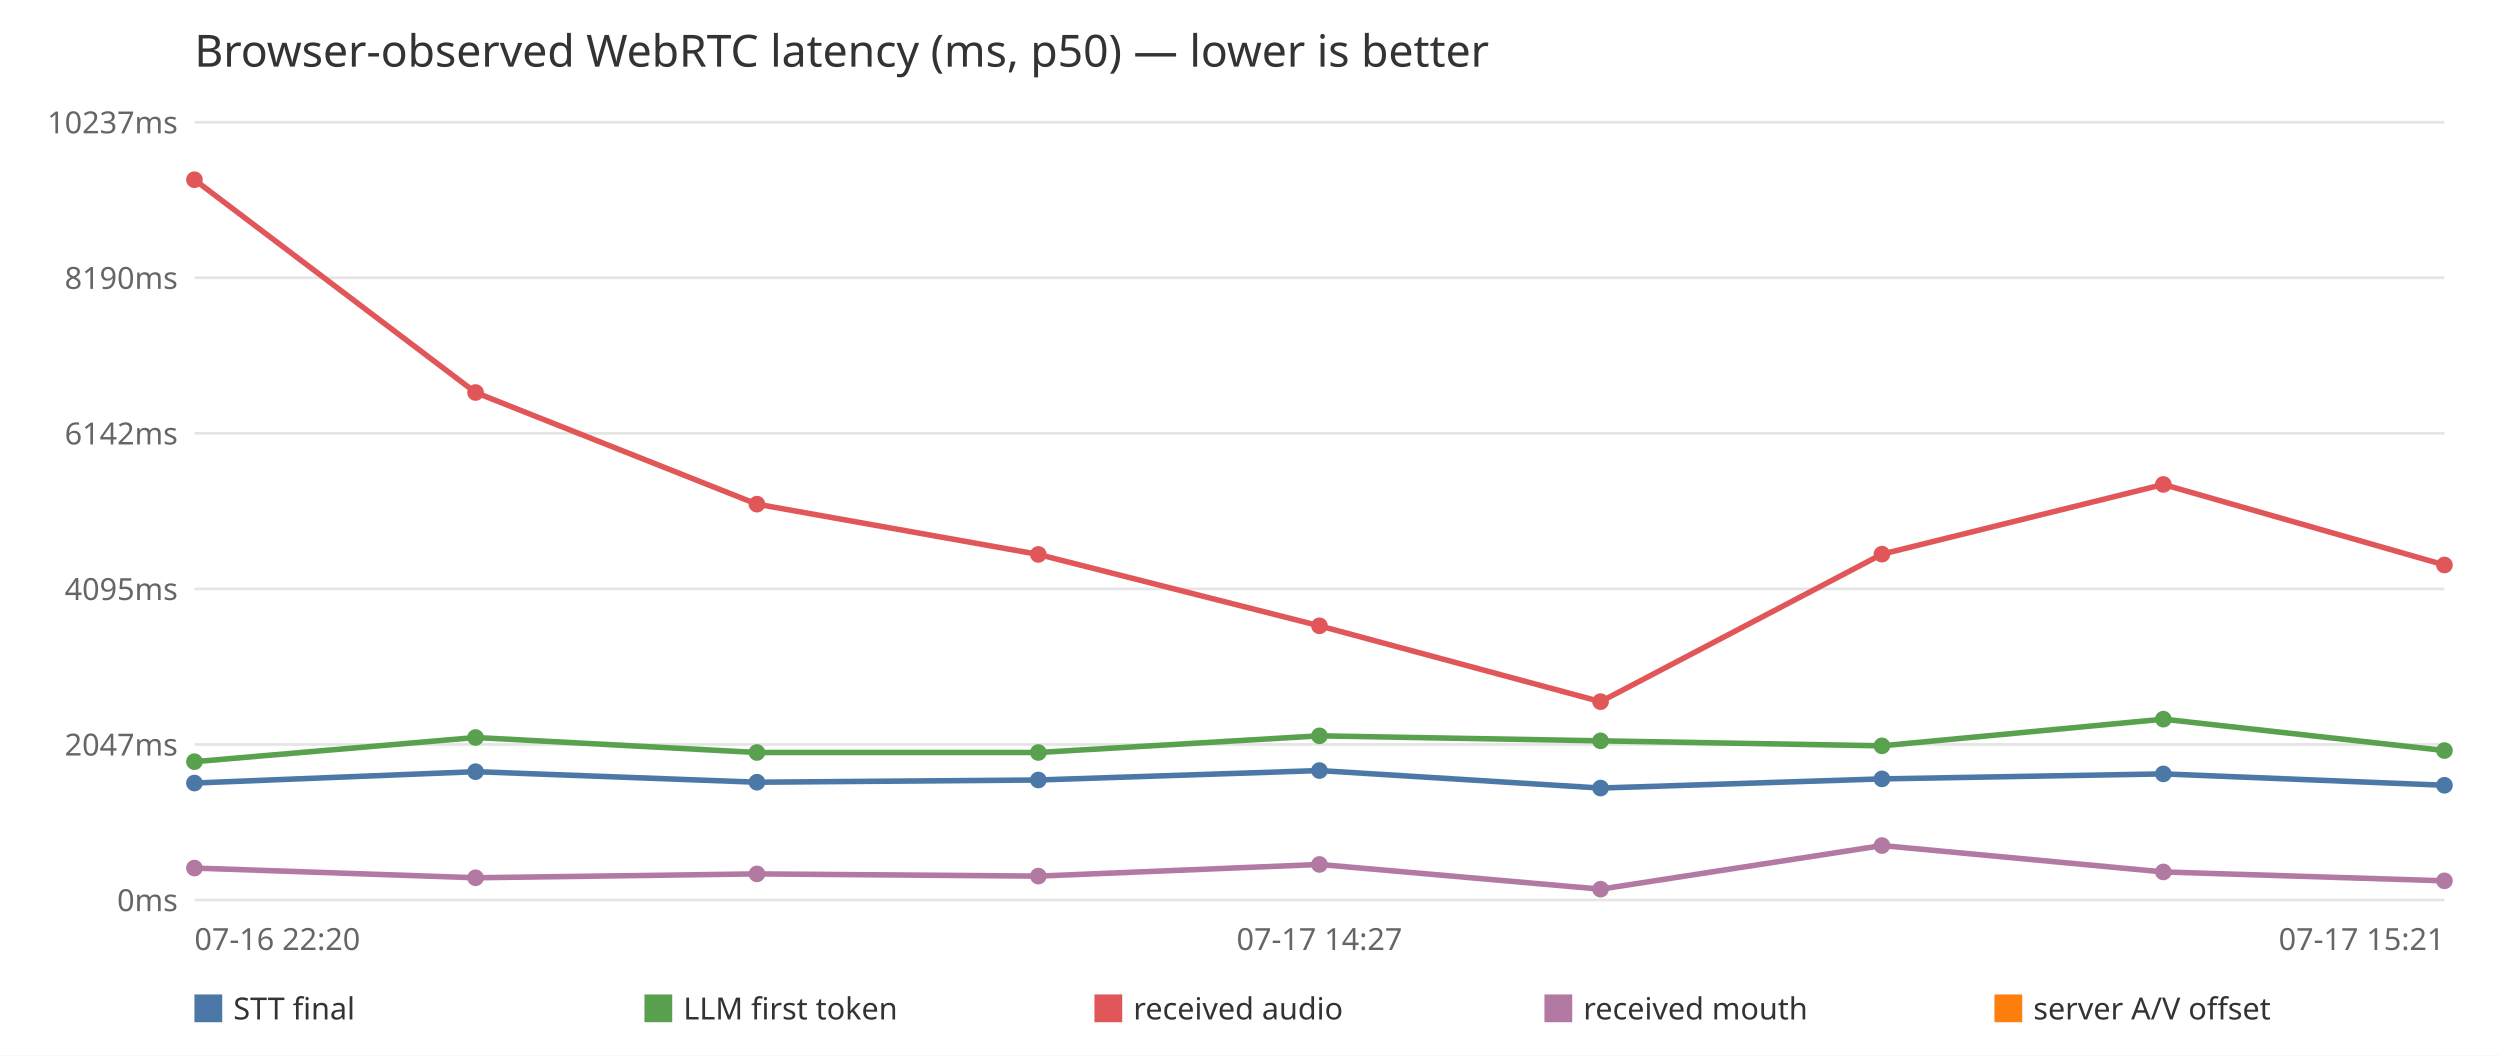
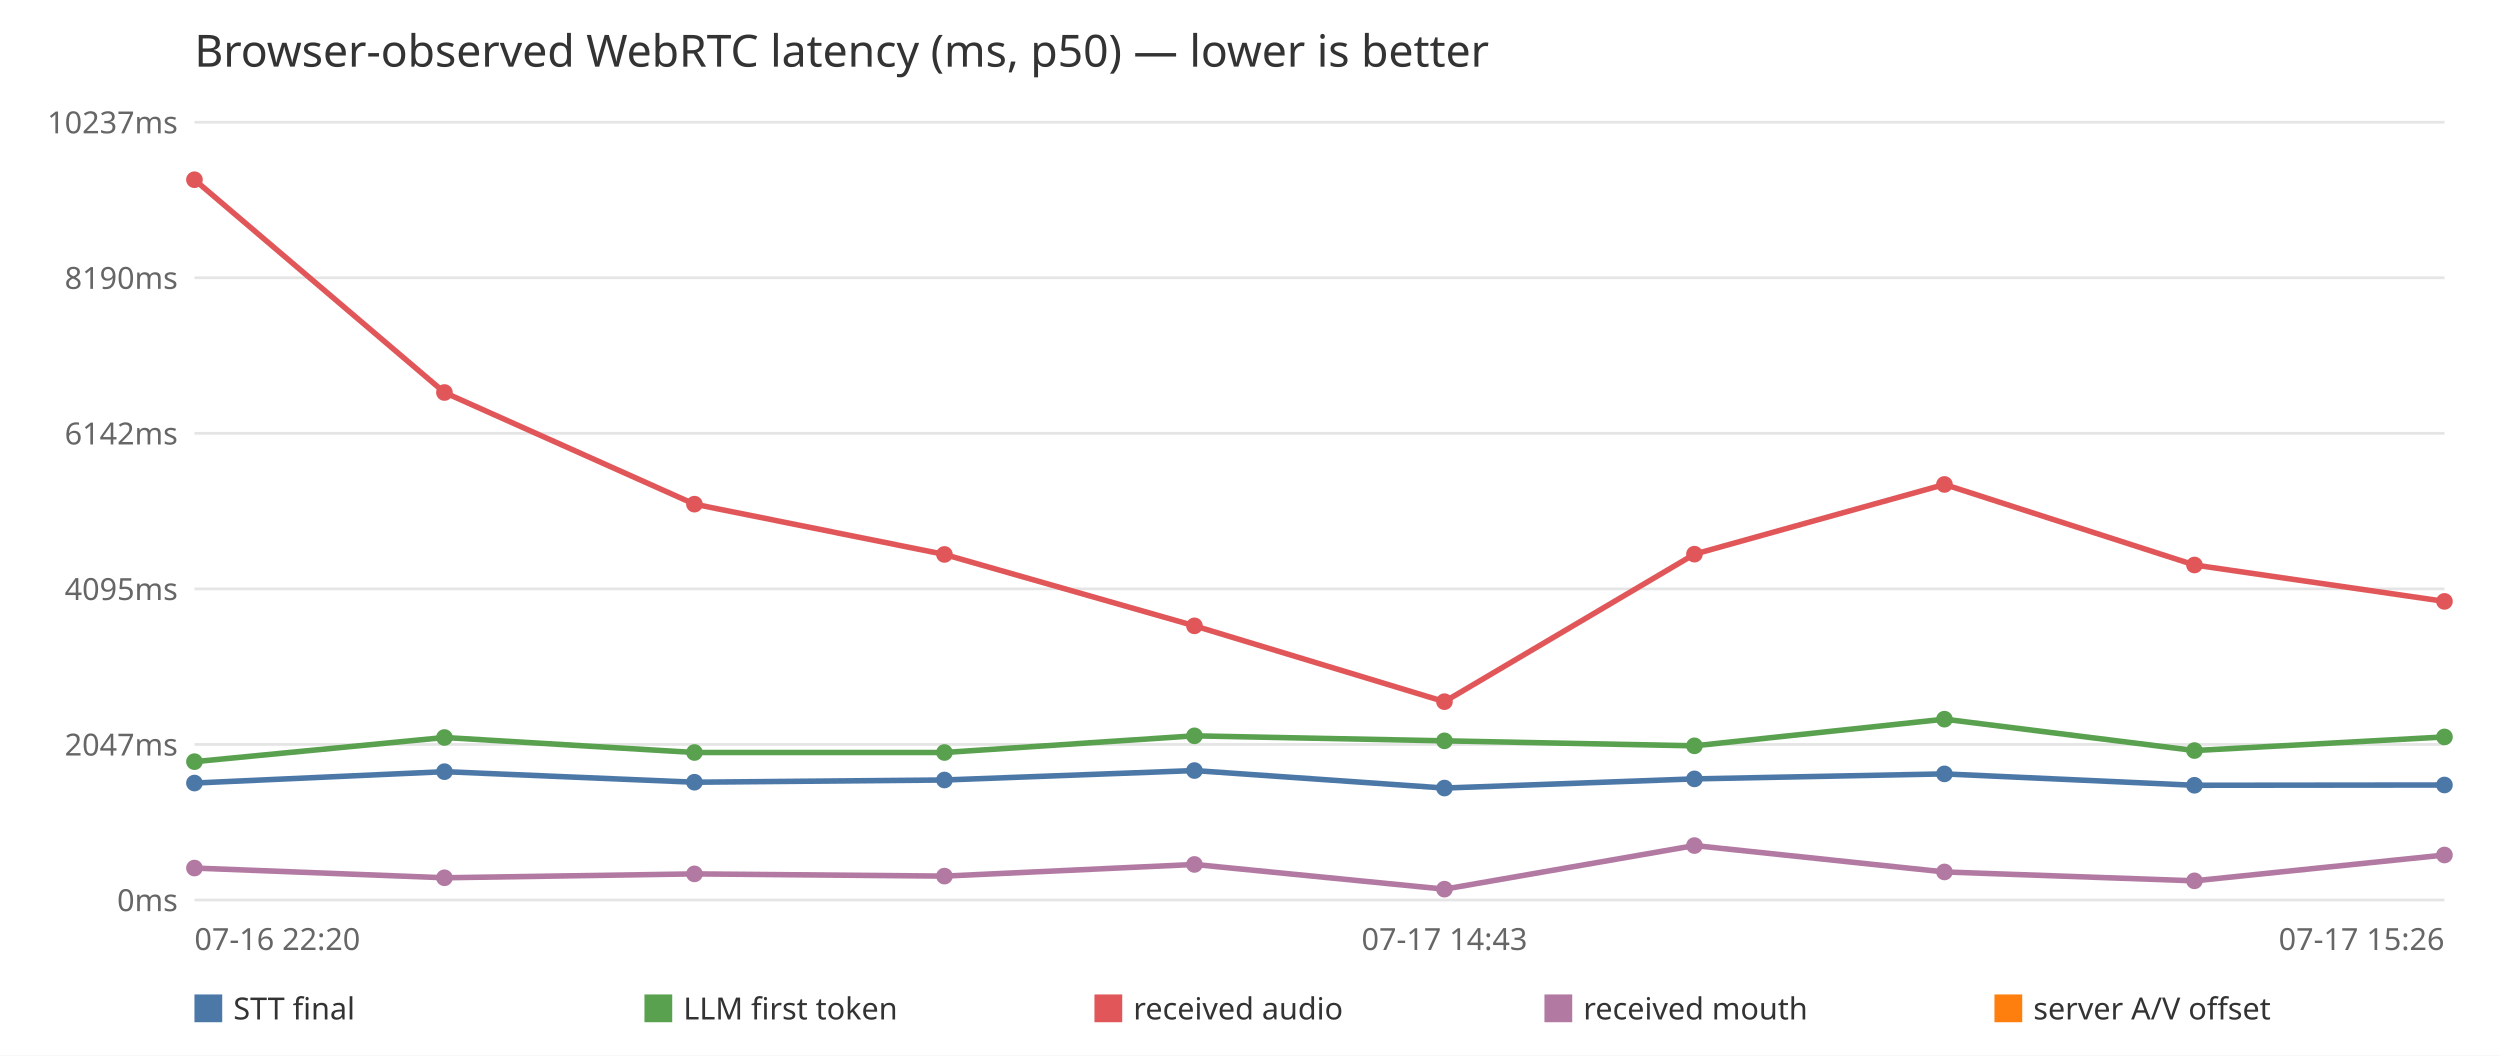
<svg xmlns="http://www.w3.org/2000/svg" width="900" height="380" viewBox="0 0 900 380" font-family="sans-serif">
  <rect width="900" height="380" fill="white" />
  <text x="70" y="24" font-size="16" fill="#333">Browser-observed WebRTC latency (ms, p50) — lower is better</text>
  <line x1="70" y1="324.0" x2="880" y2="324.0" stroke="#e5e5e5" />
  <text x="64" y="328.0" font-size="11" fill="#666" text-anchor="end">0ms</text>
  <line x1="70" y1="268.0" x2="880" y2="268.0" stroke="#e5e5e5" />
  <text x="64" y="272.0" font-size="11" fill="#666" text-anchor="end">2047ms</text>
  <line x1="70" y1="212.0" x2="880" y2="212.0" stroke="#e5e5e5" />
  <text x="64" y="216.0" font-size="11" fill="#666" text-anchor="end">4095ms</text>
  <line x1="70" y1="156.0" x2="880" y2="156.0" stroke="#e5e5e5" />
  <text x="64" y="160.0" font-size="11" fill="#666" text-anchor="end">6142ms</text>
  <line x1="70" y1="100.0" x2="880" y2="100.0" stroke="#e5e5e5" />
  <text x="64" y="104.0" font-size="11" fill="#666" text-anchor="end">8190ms</text>
  <line x1="70" y1="44.0" x2="880" y2="44.0" stroke="#e5e5e5" />
  <text x="64" y="48.0" font-size="11" fill="#666" text-anchor="end">10237ms</text>
  <text x="70.0" y="342" font-size="11" fill="#666" text-anchor="start">07-16 22:20</text>
-   <text x="475.0" y="342" font-size="11" fill="#666" text-anchor="middle">07-17 14:27</text>
-   <text x="880.0" y="342" font-size="11" fill="#666" text-anchor="end">07-17 15:21</text>
-   <polyline points="70.0,281.9 171.2,277.8 272.5,281.6 373.8,280.8 475.0,277.4 576.2,283.7 677.5,280.4 778.8,278.6 880.0,282.7" fill="none" stroke="#4c78a8" stroke-width="2" />
+   <text x="520.0" y="342" font-size="11" fill="#666" text-anchor="middle">07-17 14:43</text>
+   <text x="880.0" y="342" font-size="11" fill="#666" text-anchor="end">07-17 15:26</text>
+   <polyline points="70.0,281.9 160.0,277.8 250.0,281.6 340.0,280.8 430.0,277.4 520.0,283.7 610.0,280.4 700.0,278.6 790.0,282.7 880.0,282.6" fill="none" stroke="#4c78a8" stroke-width="2" />
  <circle cx="70.0" cy="281.9" r="3" fill="#4c78a8" />
-   <circle cx="171.2" cy="277.8" r="3" fill="#4c78a8" />
-   <circle cx="272.5" cy="281.6" r="3" fill="#4c78a8" />
-   <circle cx="373.8" cy="280.8" r="3" fill="#4c78a8" />
-   <circle cx="475.0" cy="277.4" r="3" fill="#4c78a8" />
-   <circle cx="576.2" cy="283.7" r="3" fill="#4c78a8" />
-   <circle cx="677.5" cy="280.4" r="3" fill="#4c78a8" />
-   <circle cx="778.8" cy="278.6" r="3" fill="#4c78a8" />
-   <circle cx="880.0" cy="282.7" r="3" fill="#4c78a8" />
+   <circle cx="160.0" cy="277.8" r="3" fill="#4c78a8" />
+   <circle cx="250.0" cy="281.6" r="3" fill="#4c78a8" />
+   <circle cx="340.0" cy="280.8" r="3" fill="#4c78a8" />
+   <circle cx="430.0" cy="277.4" r="3" fill="#4c78a8" />
+   <circle cx="520.0" cy="283.7" r="3" fill="#4c78a8" />
+   <circle cx="610.0" cy="280.4" r="3" fill="#4c78a8" />
+   <circle cx="700.0" cy="278.6" r="3" fill="#4c78a8" />
+   <circle cx="790.0" cy="282.7" r="3" fill="#4c78a8" />
+   <circle cx="880.0" cy="282.6" r="3" fill="#4c78a8" />
  <rect x="70.0" y="358" width="10" height="10" fill="#4c78a8" />
  <text x="84.0" y="367" font-size="11" fill="#333">STT final</text>
-   <polyline points="70.0,274.2 171.2,265.5 272.5,270.9 373.8,270.9 475.0,264.9 576.2,266.7 677.5,268.5 778.8,258.9 880.0,270.2" fill="none" stroke="#59a14f" stroke-width="2" />
+   <polyline points="70.0,274.2 160.0,265.5 250.0,270.9 340.0,270.9 430.0,264.9 520.0,266.7 610.0,268.5 700.0,258.9 790.0,270.2 880.0,265.3" fill="none" stroke="#59a14f" stroke-width="2" />
  <circle cx="70.0" cy="274.2" r="3" fill="#59a14f" />
-   <circle cx="171.2" cy="265.5" r="3" fill="#59a14f" />
-   <circle cx="272.5" cy="270.9" r="3" fill="#59a14f" />
-   <circle cx="373.8" cy="270.9" r="3" fill="#59a14f" />
-   <circle cx="475.0" cy="264.9" r="3" fill="#59a14f" />
-   <circle cx="576.2" cy="266.7" r="3" fill="#59a14f" />
-   <circle cx="677.5" cy="268.5" r="3" fill="#59a14f" />
-   <circle cx="778.8" cy="258.9" r="3" fill="#59a14f" />
-   <circle cx="880.0" cy="270.2" r="3" fill="#59a14f" />
+   <circle cx="160.0" cy="265.5" r="3" fill="#59a14f" />
+   <circle cx="250.0" cy="270.9" r="3" fill="#59a14f" />
+   <circle cx="340.0" cy="270.9" r="3" fill="#59a14f" />
+   <circle cx="430.0" cy="264.9" r="3" fill="#59a14f" />
+   <circle cx="520.0" cy="266.7" r="3" fill="#59a14f" />
+   <circle cx="610.0" cy="268.5" r="3" fill="#59a14f" />
+   <circle cx="700.0" cy="258.9" r="3" fill="#59a14f" />
+   <circle cx="790.0" cy="270.2" r="3" fill="#59a14f" />
+   <circle cx="880.0" cy="265.3" r="3" fill="#59a14f" />
  <rect x="232.0" y="358" width="10" height="10" fill="#59a14f" />
  <text x="246.0" y="367" font-size="11" fill="#333">LLM first token</text>
-   <polyline points="70.0,64.7 171.2,141.3 272.5,181.5 373.8,199.6 475.0,225.3 576.2,252.6 677.5,199.5 778.8,174.4 880.0,203.4" fill="none" stroke="#e15759" stroke-width="2" />
+   <polyline points="70.0,64.7 160.0,141.3 250.0,181.5 340.0,199.6 430.0,225.3 520.0,252.6 610.0,199.5 700.0,174.4 790.0,203.4 880.0,216.5" fill="none" stroke="#e15759" stroke-width="2" />
  <circle cx="70.0" cy="64.7" r="3" fill="#e15759" />
-   <circle cx="171.2" cy="141.3" r="3" fill="#e15759" />
-   <circle cx="272.5" cy="181.5" r="3" fill="#e15759" />
-   <circle cx="373.8" cy="199.6" r="3" fill="#e15759" />
-   <circle cx="475.0" cy="225.3" r="3" fill="#e15759" />
-   <circle cx="576.2" cy="252.6" r="3" fill="#e15759" />
-   <circle cx="677.5" cy="199.5" r="3" fill="#e15759" />
-   <circle cx="778.8" cy="174.4" r="3" fill="#e15759" />
-   <circle cx="880.0" cy="203.4" r="3" fill="#e15759" />
+   <circle cx="160.0" cy="141.3" r="3" fill="#e15759" />
+   <circle cx="250.0" cy="181.5" r="3" fill="#e15759" />
+   <circle cx="340.0" cy="199.6" r="3" fill="#e15759" />
+   <circle cx="430.0" cy="225.3" r="3" fill="#e15759" />
+   <circle cx="520.0" cy="252.6" r="3" fill="#e15759" />
+   <circle cx="610.0" cy="199.5" r="3" fill="#e15759" />
+   <circle cx="700.0" cy="174.4" r="3" fill="#e15759" />
+   <circle cx="790.0" cy="203.4" r="3" fill="#e15759" />
+   <circle cx="880.0" cy="216.5" r="3" fill="#e15759" />
  <rect x="394.0" y="358" width="10" height="10" fill="#e15759" />
  <text x="408.0" y="367" font-size="11" fill="#333">received audio</text>
-   <polyline points="70.0,312.5 171.2,316.0 272.5,314.6 373.8,315.4 475.0,311.2 576.2,320.1 677.5,304.4 778.8,313.9 880.0,317.1" fill="none" stroke="#b279a2" stroke-width="2" />
+   <polyline points="70.0,312.5 160.0,316.0 250.0,314.6 340.0,315.4 430.0,311.2 520.0,320.1 610.0,304.4 700.0,313.9 790.0,317.1 880.0,307.8" fill="none" stroke="#b279a2" stroke-width="2" />
  <circle cx="70.0" cy="312.5" r="3" fill="#b279a2" />
-   <circle cx="171.2" cy="316.0" r="3" fill="#b279a2" />
-   <circle cx="272.5" cy="314.6" r="3" fill="#b279a2" />
-   <circle cx="373.8" cy="315.4" r="3" fill="#b279a2" />
-   <circle cx="475.0" cy="311.2" r="3" fill="#b279a2" />
-   <circle cx="576.2" cy="320.1" r="3" fill="#b279a2" />
-   <circle cx="677.5" cy="304.4" r="3" fill="#b279a2" />
-   <circle cx="778.8" cy="313.9" r="3" fill="#b279a2" />
-   <circle cx="880.0" cy="317.1" r="3" fill="#b279a2" />
+   <circle cx="160.0" cy="316.0" r="3" fill="#b279a2" />
+   <circle cx="250.0" cy="314.6" r="3" fill="#b279a2" />
+   <circle cx="340.0" cy="315.4" r="3" fill="#b279a2" />
+   <circle cx="430.0" cy="311.2" r="3" fill="#b279a2" />
+   <circle cx="520.0" cy="320.1" r="3" fill="#b279a2" />
+   <circle cx="610.0" cy="304.4" r="3" fill="#b279a2" />
+   <circle cx="700.0" cy="313.9" r="3" fill="#b279a2" />
+   <circle cx="790.0" cy="317.1" r="3" fill="#b279a2" />
+   <circle cx="880.0" cy="307.8" r="3" fill="#b279a2" />
  <rect x="556.0" y="358" width="10" height="10" fill="#b279a2" />
  <text x="570.0" y="367" font-size="11" fill="#333">received mouth</text>
  <rect x="718.0" y="358" width="10" height="10" fill="#ff7f0e" />
  <text x="732.0" y="367" font-size="11" fill="#333">server A/V offset</text>
</svg>
